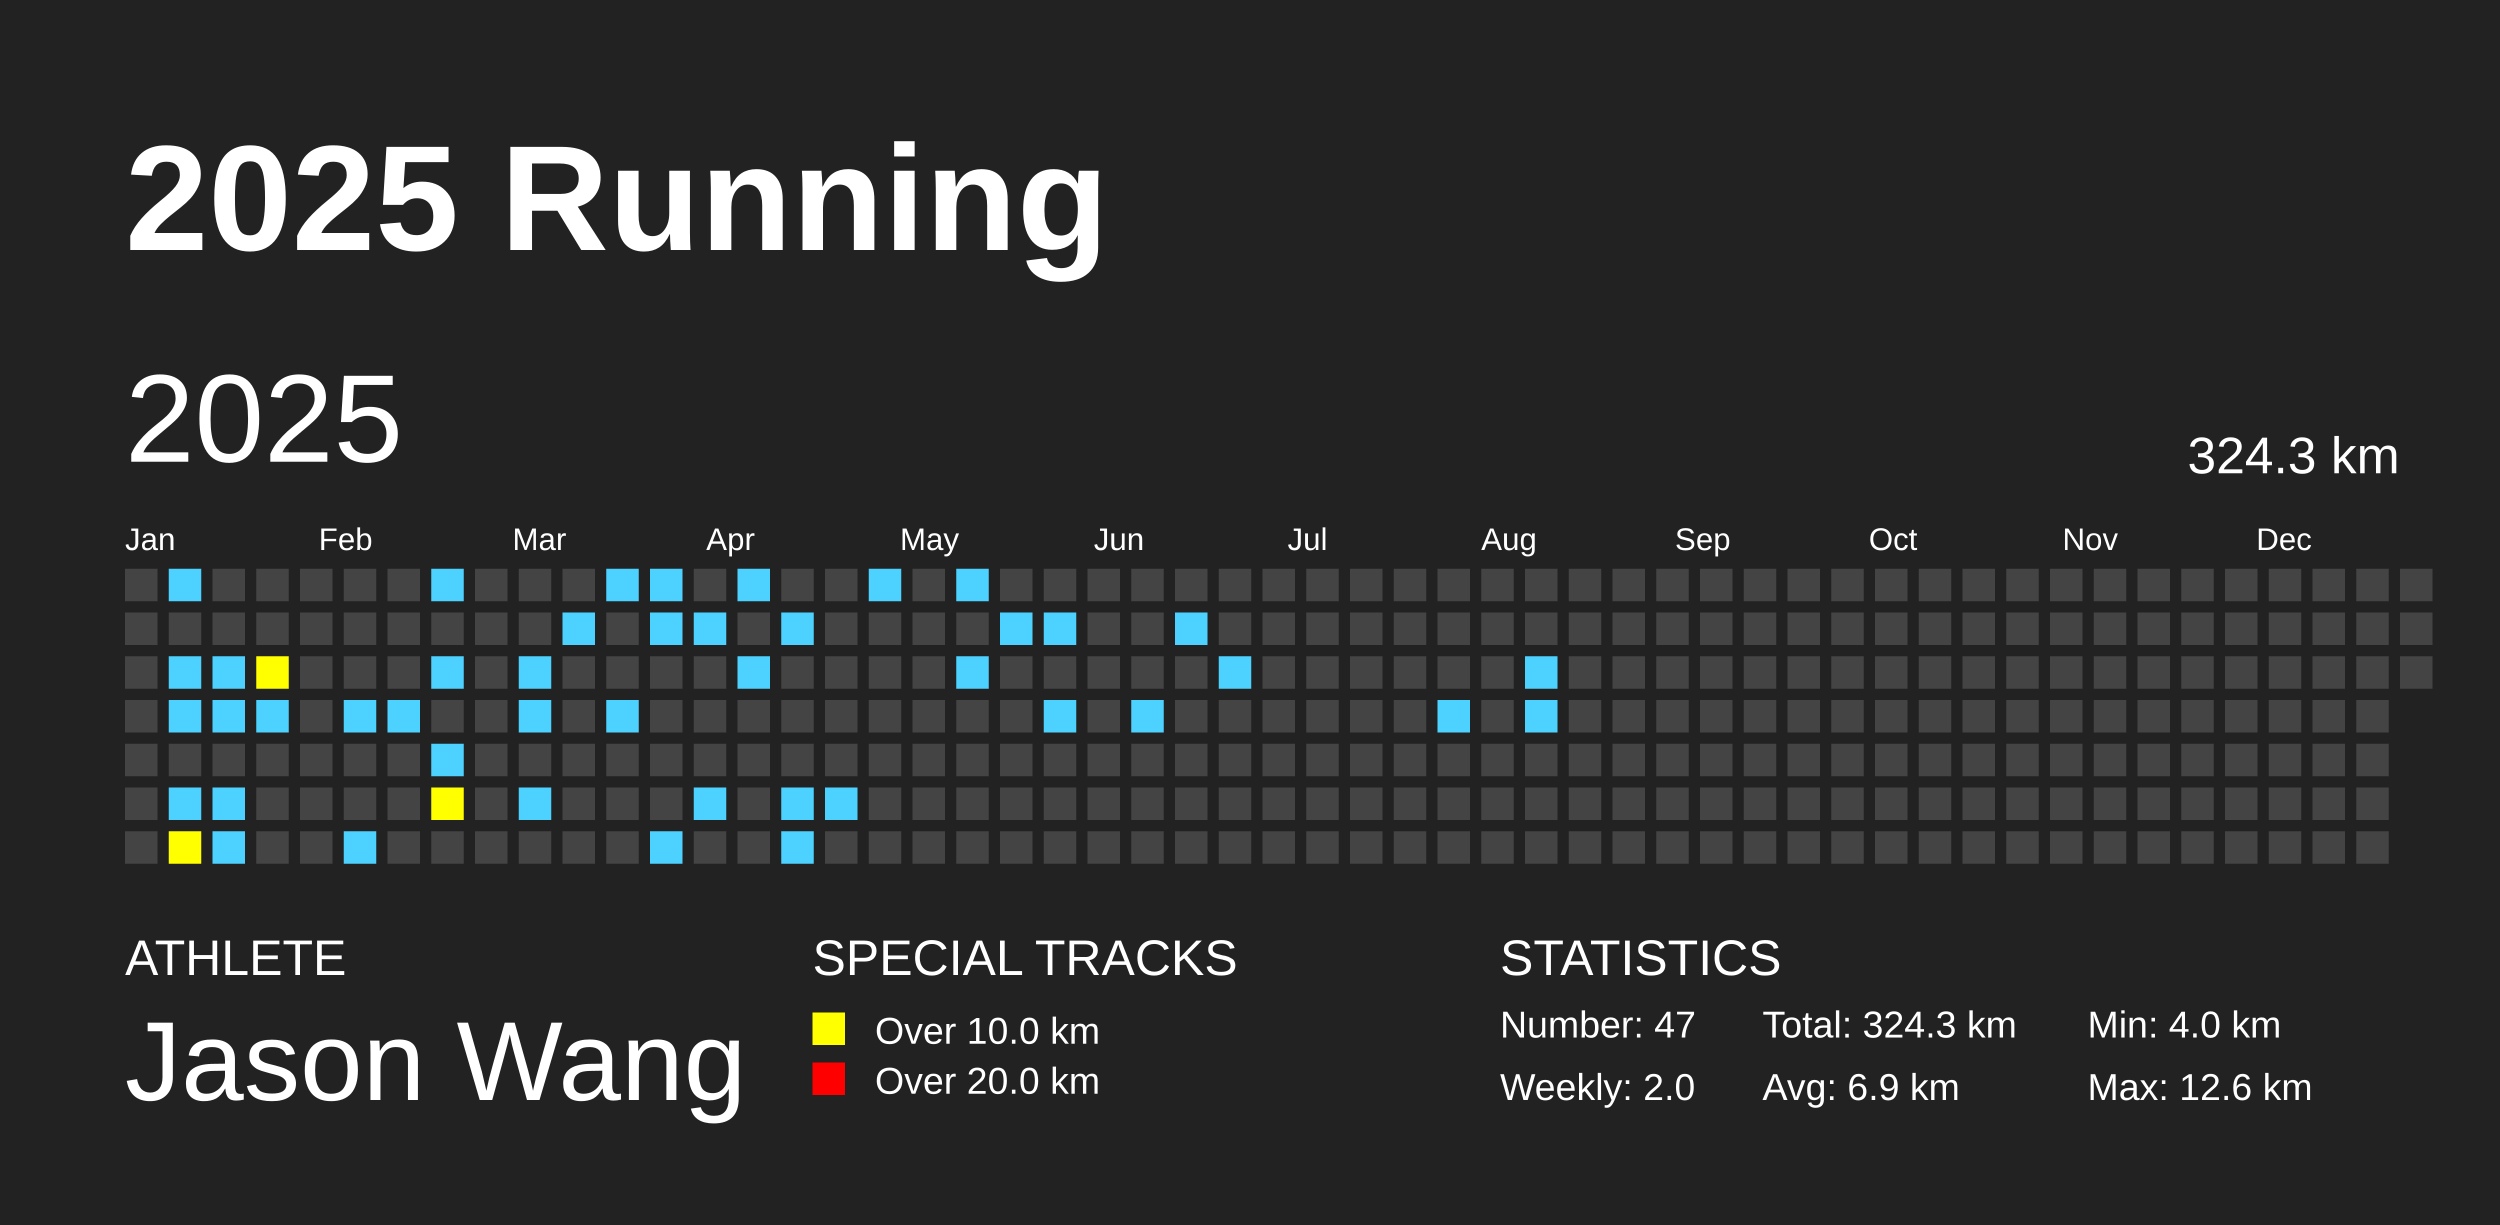
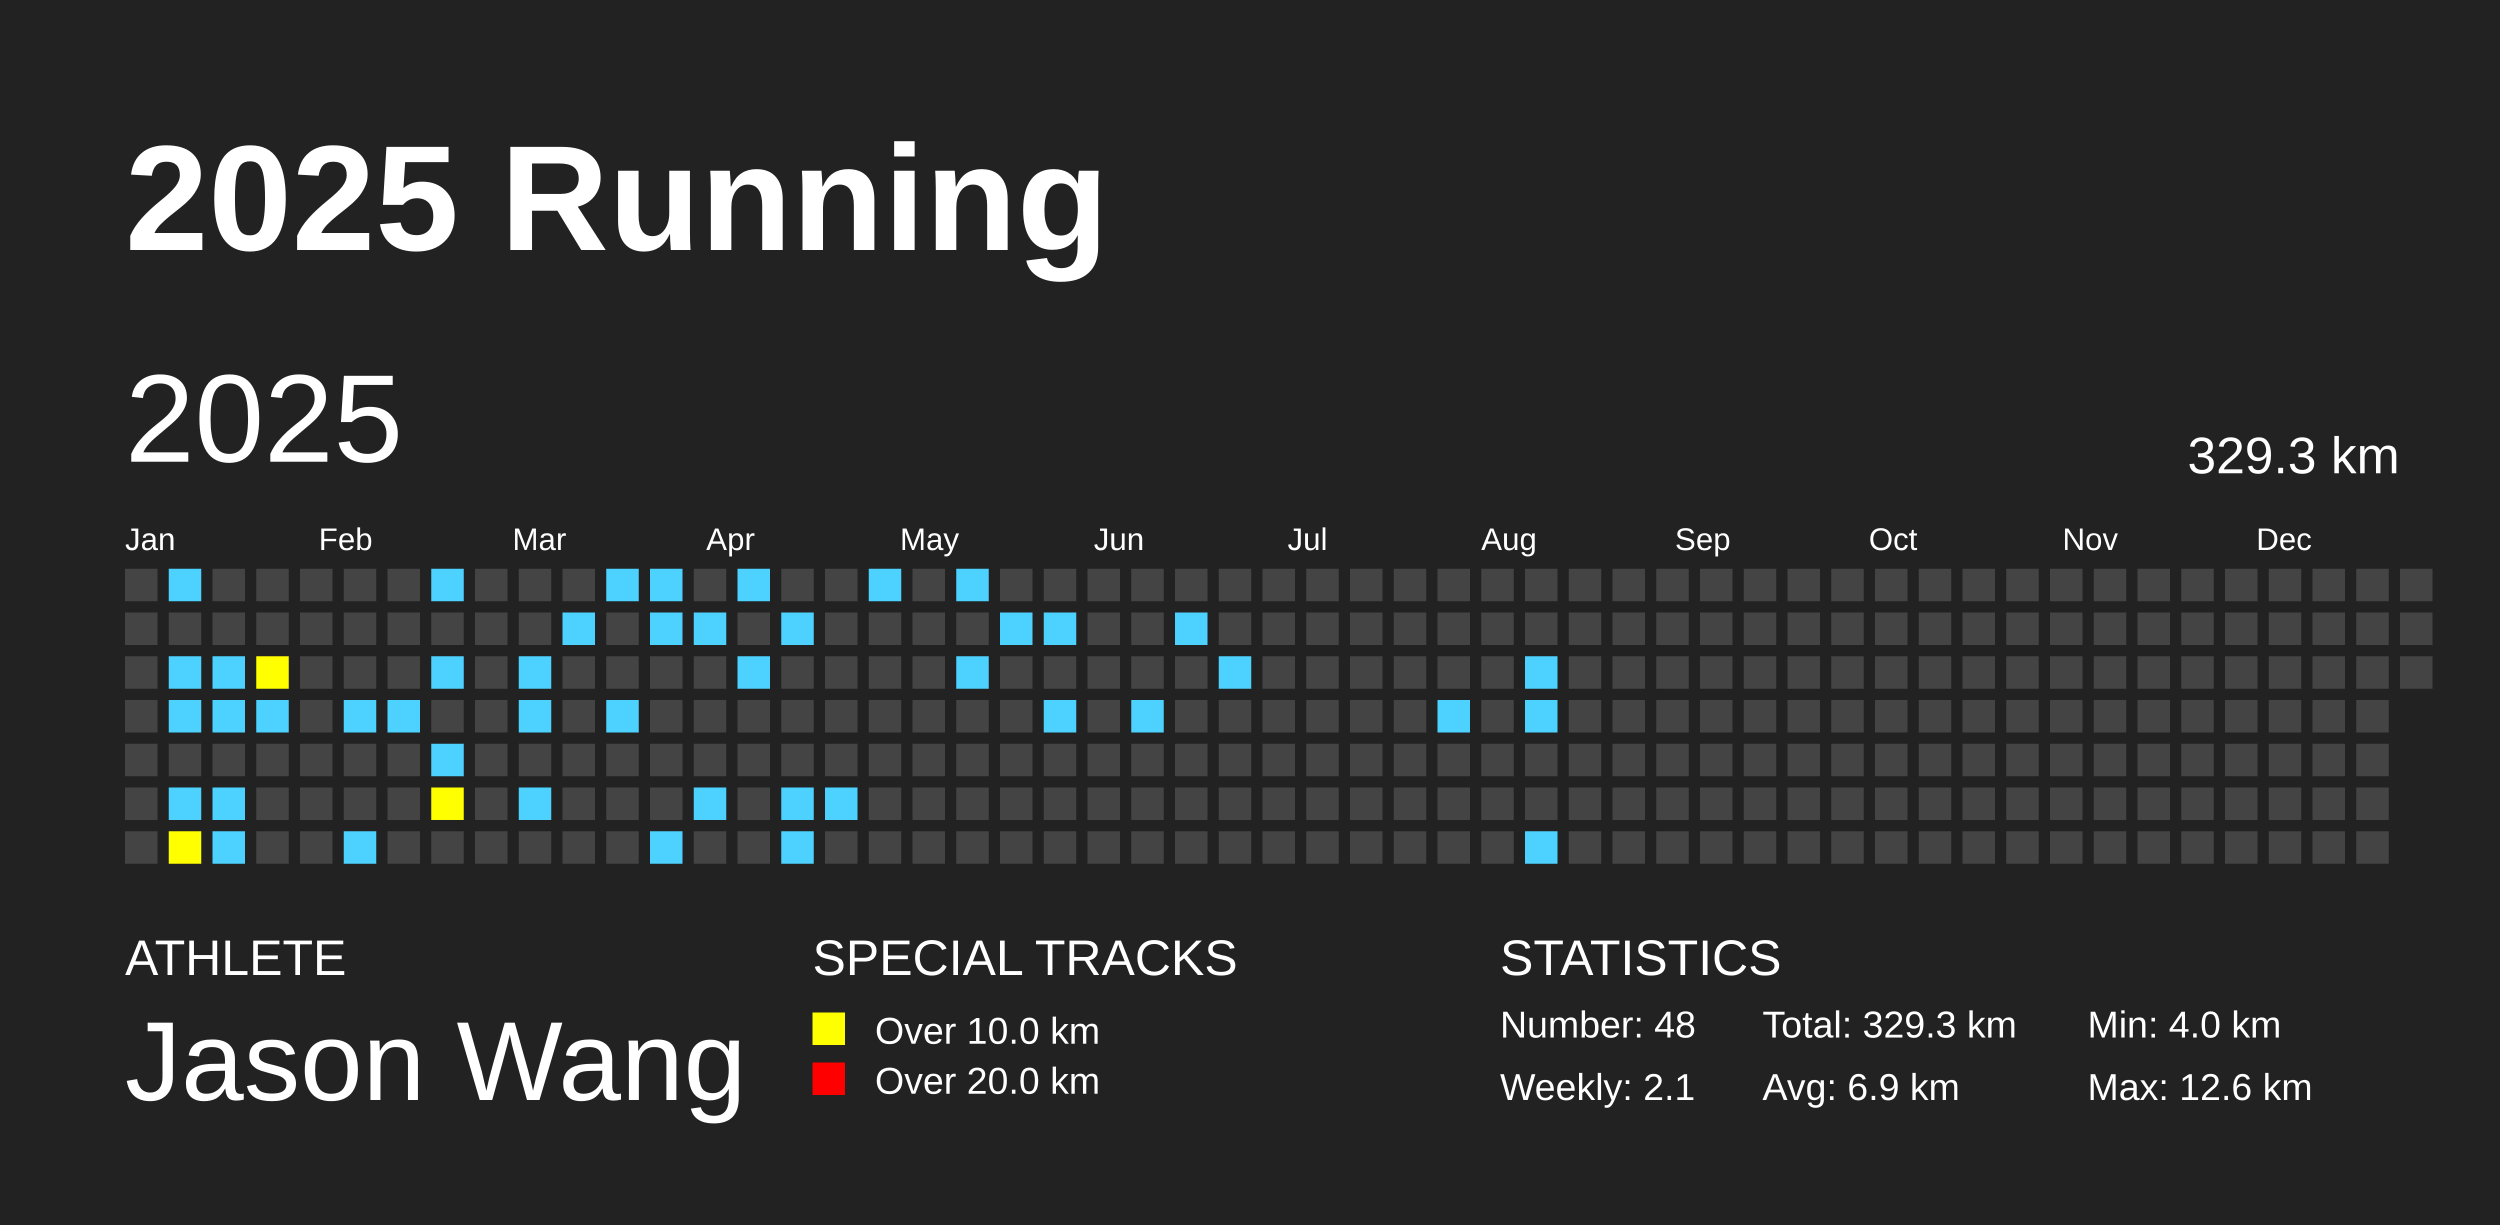
<svg xmlns="http://www.w3.org/2000/svg" baseProfile="full" height="98mm" version="1.1" viewBox="0,0,200,98" width="200mm">
  <defs />
  <rect fill="#222222" height="98" width="200" x="0" y="0" />
  <text fill="#FFFFFF" style="font-size:12px; font-family:Arial; font-weight:bold;" x="10" y="20">2025 Running</text>
  <text fill="#FFFFFF" style="font-size:4px; font-family:Arial" x="10" y="78">ATHLETE</text>
  <text fill="#FFFFFF" style="font-size:9px; font-family:Arial" x="10" y="88">Jason Wang</text>
  <text fill="#FFFFFF" style="font-size:4px; font-family:Arial" x="65" y="78">SPECIAL TRACKS</text>
  <rect fill="yellow" height="2.6" width="2.6" x="65" y="81" />
  <text fill="#FFFFFF" style="font-size:3px; font-family:Arial" x="70" y="83.5">Over 10.0 km</text>
  <rect fill="red" height="2.6" width="2.6" x="65" y="85" />
  <text fill="#FFFFFF" style="font-size:3px; font-family:Arial" x="70" y="87.5">Over 20.0 km</text>
  <text fill="#FFFFFF" style="font-size:4px; font-family:Arial" x="120" y="78">STATISTICS</text>
-   <text fill="#FFFFFF" style="font-size:3px; font-family:Arial" x="120" y="83">Number: 47</text>
-   <text fill="#FFFFFF" style="font-size:3px; font-family:Arial" x="120" y="88">Weekly: 2.0</text>
-   <text fill="#FFFFFF" style="font-size:3px; font-family:Arial" x="141" y="83">Total: 324.3 km</text>
+   <text fill="#FFFFFF" style="font-size:3px; font-family:Arial" x="120" y="83">Number: 48</text>
+   <text fill="#FFFFFF" style="font-size:3px; font-family:Arial" x="120" y="88">Weekly: 2.1</text>
+   <text fill="#FFFFFF" style="font-size:3px; font-family:Arial" x="141" y="83">Total: 329.3 km</text>
  <text fill="#FFFFFF" style="font-size:3px; font-family:Arial" x="141" y="88">Avg: 6.9 km</text>
  <text fill="#FFFFFF" style="font-size:3px; font-family:Arial" x="167" y="83">Min: 4.0 km</text>
  <text fill="#FFFFFF" style="font-size:3px; font-family:Arial" x="167" y="88">Max: 12.6 km</text>
  <text dominant-baseline="hanging" fill="#FFFFFF" style="font-size:10.0px; font-family:Arial;" x="10" y="30">2025</text>
-   <text dominant-baseline="hanging" fill="#FFFFFF" style="font-size:4.125px; font-family:Arial;" x="175" y="35">324.3 km</text>
+   <text dominant-baseline="hanging" fill="#FFFFFF" style="font-size:4.125px; font-family:Arial;" x="175" y="35">329.3 km</text>
  <text fill="#FFFFFF" style="font-size:2.5px; font-family:Arial" x="10.0" y="44">Jan</text>
  <text fill="#FFFFFF" style="font-size:2.5px; font-family:Arial" x="25.5" y="44">Feb</text>
  <text fill="#FFFFFF" style="font-size:2.5px; font-family:Arial" x="41.0" y="44">Mar</text>
  <text fill="#FFFFFF" style="font-size:2.5px; font-family:Arial" x="56.5" y="44">Apr</text>
  <text fill="#FFFFFF" style="font-size:2.5px; font-family:Arial" x="72.0" y="44">May</text>
  <text fill="#FFFFFF" style="font-size:2.5px; font-family:Arial" x="87.5" y="44">Jun</text>
  <text fill="#FFFFFF" style="font-size:2.5px; font-family:Arial" x="103.0" y="44">Jul</text>
  <text fill="#FFFFFF" style="font-size:2.5px; font-family:Arial" x="118.5" y="44">Aug</text>
  <text fill="#FFFFFF" style="font-size:2.5px; font-family:Arial" x="134.0" y="44">Sep</text>
  <text fill="#FFFFFF" style="font-size:2.5px; font-family:Arial" x="149.5" y="44">Oct</text>
  <text fill="#FFFFFF" style="font-size:2.5px; font-family:Arial" x="165.0" y="44">Nov</text>
  <text fill="#FFFFFF" style="font-size:2.5px; font-family:Arial" x="180.5" y="44">Dec</text>
  <rect fill="#444444" height="2.6" width="2.6" x="10.0" y="45.5" />
  <rect fill="#444444" height="2.6" width="2.6" x="10.0" y="49.0" />
  <rect fill="#444444" height="2.6" width="2.6" x="10.0" y="52.5" />
  <rect fill="#444444" height="2.6" width="2.6" x="10.0" y="56.0" />
  <rect fill="#444444" height="2.6" width="2.6" x="10.0" y="59.5" />
  <rect fill="#444444" height="2.6" width="2.6" x="10.0" y="63.0" />
  <rect fill="#444444" height="2.6" width="2.6" x="10.0" y="66.5" />
  <rect fill="#4DD2FF" height="2.6" width="2.6" x="13.5" y="45.5" />
  <rect fill="#444444" height="2.6" width="2.6" x="13.5" y="49.0" />
  <rect fill="#4DD2FF" height="2.6" width="2.6" x="13.5" y="52.5" />
  <rect fill="#4DD2FF" height="2.6" width="2.6" x="13.5" y="56.0" />
  <rect fill="#444444" height="2.6" width="2.6" x="13.5" y="59.5" />
  <rect fill="#4DD2FF" height="2.6" width="2.6" x="13.5" y="63.0" />
  <rect fill="yellow" height="2.6" width="2.6" x="13.5" y="66.5" />
  <rect fill="#444444" height="2.6" width="2.6" x="17.0" y="45.5" />
  <rect fill="#444444" height="2.6" width="2.6" x="17.0" y="49.0" />
  <rect fill="#4DD2FF" height="2.6" width="2.6" x="17.0" y="52.5" />
  <rect fill="#4DD2FF" height="2.6" width="2.6" x="17.0" y="56.0" />
  <rect fill="#444444" height="2.6" width="2.6" x="17.0" y="59.5" />
  <rect fill="#4DD2FF" height="2.6" width="2.6" x="17.0" y="63.0" />
  <rect fill="#4DD2FF" height="2.6" width="2.6" x="17.0" y="66.5" />
  <rect fill="#444444" height="2.6" width="2.6" x="20.5" y="45.5" />
  <rect fill="#444444" height="2.6" width="2.6" x="20.5" y="49.0" />
  <rect fill="yellow" height="2.6" width="2.6" x="20.5" y="52.5" />
  <rect fill="#4DD2FF" height="2.6" width="2.6" x="20.5" y="56.0" />
  <rect fill="#444444" height="2.6" width="2.6" x="20.5" y="59.5" />
  <rect fill="#444444" height="2.6" width="2.6" x="20.5" y="63.0" />
  <rect fill="#444444" height="2.6" width="2.6" x="20.5" y="66.5" />
  <rect fill="#444444" height="2.6" width="2.6" x="24.0" y="45.5" />
  <rect fill="#444444" height="2.6" width="2.6" x="24.0" y="49.0" />
  <rect fill="#444444" height="2.6" width="2.6" x="24.0" y="52.5" />
  <rect fill="#444444" height="2.6" width="2.6" x="24.0" y="56.0" />
  <rect fill="#444444" height="2.6" width="2.6" x="24.0" y="59.5" />
  <rect fill="#444444" height="2.6" width="2.6" x="24.0" y="63.0" />
  <rect fill="#444444" height="2.6" width="2.6" x="24.0" y="66.5" />
  <rect fill="#444444" height="2.6" width="2.6" x="27.5" y="45.5" />
  <rect fill="#444444" height="2.6" width="2.6" x="27.5" y="49.0" />
  <rect fill="#444444" height="2.6" width="2.6" x="27.5" y="52.5" />
  <rect fill="#4DD2FF" height="2.6" width="2.6" x="27.5" y="56.0" />
  <rect fill="#444444" height="2.6" width="2.6" x="27.5" y="59.5" />
  <rect fill="#444444" height="2.6" width="2.6" x="27.5" y="63.0" />
  <rect fill="#4DD2FF" height="2.6" width="2.6" x="27.5" y="66.5" />
  <rect fill="#444444" height="2.6" width="2.6" x="31.0" y="45.5" />
  <rect fill="#444444" height="2.6" width="2.6" x="31.0" y="49.0" />
  <rect fill="#444444" height="2.6" width="2.6" x="31.0" y="52.5" />
  <rect fill="#4DD2FF" height="2.6" width="2.6" x="31.0" y="56.0" />
  <rect fill="#444444" height="2.6" width="2.6" x="31.0" y="59.5" />
  <rect fill="#444444" height="2.6" width="2.6" x="31.0" y="63.0" />
  <rect fill="#444444" height="2.6" width="2.6" x="31.0" y="66.5" />
  <rect fill="#4DD2FF" height="2.6" width="2.6" x="34.5" y="45.5" />
  <rect fill="#444444" height="2.6" width="2.6" x="34.5" y="49.0" />
  <rect fill="#4DD2FF" height="2.6" width="2.6" x="34.5" y="52.5" />
  <rect fill="#444444" height="2.6" width="2.6" x="34.5" y="56.0" />
  <rect fill="#4DD2FF" height="2.6" width="2.6" x="34.5" y="59.5" />
  <rect fill="yellow" height="2.6" width="2.6" x="34.5" y="63.0" />
  <rect fill="#444444" height="2.6" width="2.6" x="34.5" y="66.5" />
  <rect fill="#444444" height="2.6" width="2.6" x="38.0" y="45.5" />
  <rect fill="#444444" height="2.6" width="2.6" x="38.0" y="49.0" />
  <rect fill="#444444" height="2.6" width="2.6" x="38.0" y="52.5" />
  <rect fill="#444444" height="2.6" width="2.6" x="38.0" y="56.0" />
  <rect fill="#444444" height="2.6" width="2.6" x="38.0" y="59.5" />
  <rect fill="#444444" height="2.6" width="2.6" x="38.0" y="63.0" />
  <rect fill="#444444" height="2.6" width="2.6" x="38.0" y="66.5" />
  <rect fill="#444444" height="2.6" width="2.6" x="41.5" y="45.5" />
  <rect fill="#444444" height="2.6" width="2.6" x="41.5" y="49.0" />
  <rect fill="#4DD2FF" height="2.6" width="2.6" x="41.5" y="52.5" />
  <rect fill="#4DD2FF" height="2.6" width="2.6" x="41.5" y="56.0" />
  <rect fill="#444444" height="2.6" width="2.6" x="41.5" y="59.5" />
  <rect fill="#4DD2FF" height="2.6" width="2.6" x="41.5" y="63.0" />
  <rect fill="#444444" height="2.6" width="2.6" x="41.5" y="66.5" />
  <rect fill="#444444" height="2.6" width="2.6" x="45.0" y="45.5" />
  <rect fill="#4DD2FF" height="2.6" width="2.6" x="45.0" y="49.0" />
  <rect fill="#444444" height="2.6" width="2.6" x="45.0" y="52.5" />
  <rect fill="#444444" height="2.6" width="2.6" x="45.0" y="56.0" />
  <rect fill="#444444" height="2.6" width="2.6" x="45.0" y="59.5" />
  <rect fill="#444444" height="2.6" width="2.6" x="45.0" y="63.0" />
  <rect fill="#444444" height="2.6" width="2.6" x="45.0" y="66.5" />
  <rect fill="#4DD2FF" height="2.6" width="2.6" x="48.5" y="45.5" />
  <rect fill="#444444" height="2.6" width="2.6" x="48.5" y="49.0" />
  <rect fill="#444444" height="2.6" width="2.6" x="48.5" y="52.5" />
  <rect fill="#4DD2FF" height="2.6" width="2.6" x="48.5" y="56.0" />
  <rect fill="#444444" height="2.6" width="2.6" x="48.5" y="59.5" />
  <rect fill="#444444" height="2.6" width="2.6" x="48.5" y="63.0" />
  <rect fill="#444444" height="2.6" width="2.6" x="48.5" y="66.5" />
  <rect fill="#4DD2FF" height="2.6" width="2.6" x="52.0" y="45.5" />
  <rect fill="#4DD2FF" height="2.6" width="2.6" x="52.0" y="49.0" />
  <rect fill="#444444" height="2.6" width="2.6" x="52.0" y="52.5" />
  <rect fill="#444444" height="2.6" width="2.6" x="52.0" y="56.0" />
  <rect fill="#444444" height="2.6" width="2.6" x="52.0" y="59.5" />
  <rect fill="#444444" height="2.6" width="2.6" x="52.0" y="63.0" />
  <rect fill="#4DD2FF" height="2.6" width="2.6" x="52.0" y="66.5" />
  <rect fill="#444444" height="2.6" width="2.6" x="55.5" y="45.5" />
  <rect fill="#4DD2FF" height="2.6" width="2.6" x="55.5" y="49.0" />
  <rect fill="#444444" height="2.6" width="2.6" x="55.5" y="52.5" />
  <rect fill="#444444" height="2.6" width="2.6" x="55.5" y="56.0" />
  <rect fill="#444444" height="2.6" width="2.6" x="55.5" y="59.5" />
  <rect fill="#4DD2FF" height="2.6" width="2.6" x="55.5" y="63.0" />
  <rect fill="#444444" height="2.6" width="2.6" x="55.5" y="66.5" />
  <rect fill="#4DD2FF" height="2.6" width="2.6" x="59.0" y="45.5" />
  <rect fill="#444444" height="2.6" width="2.6" x="59.0" y="49.0" />
  <rect fill="#4DD2FF" height="2.6" width="2.6" x="59.0" y="52.5" />
  <rect fill="#444444" height="2.6" width="2.6" x="59.0" y="56.0" />
  <rect fill="#444444" height="2.6" width="2.6" x="59.0" y="59.5" />
  <rect fill="#444444" height="2.6" width="2.6" x="59.0" y="63.0" />
  <rect fill="#444444" height="2.6" width="2.6" x="59.0" y="66.5" />
  <rect fill="#444444" height="2.6" width="2.6" x="62.5" y="45.5" />
  <rect fill="#4DD2FF" height="2.6" width="2.6" x="62.5" y="49.0" />
  <rect fill="#444444" height="2.6" width="2.6" x="62.5" y="52.5" />
  <rect fill="#444444" height="2.6" width="2.6" x="62.5" y="56.0" />
  <rect fill="#444444" height="2.6" width="2.6" x="62.5" y="59.5" />
  <rect fill="#4DD2FF" height="2.6" width="2.6" x="62.5" y="63.0" />
  <rect fill="#4DD2FF" height="2.6" width="2.6" x="62.5" y="66.5" />
  <rect fill="#444444" height="2.6" width="2.6" x="66.0" y="45.5" />
  <rect fill="#444444" height="2.6" width="2.6" x="66.0" y="49.0" />
  <rect fill="#444444" height="2.6" width="2.6" x="66.0" y="52.5" />
  <rect fill="#444444" height="2.6" width="2.6" x="66.0" y="56.0" />
  <rect fill="#444444" height="2.6" width="2.6" x="66.0" y="59.5" />
  <rect fill="#4DD2FF" height="2.6" width="2.6" x="66.0" y="63.0" />
  <rect fill="#444444" height="2.6" width="2.6" x="66.0" y="66.5" />
  <rect fill="#4DD2FF" height="2.6" width="2.6" x="69.5" y="45.5" />
  <rect fill="#444444" height="2.6" width="2.6" x="69.5" y="49.0" />
  <rect fill="#444444" height="2.6" width="2.6" x="69.5" y="52.5" />
  <rect fill="#444444" height="2.6" width="2.6" x="69.5" y="56.0" />
  <rect fill="#444444" height="2.6" width="2.6" x="69.5" y="59.5" />
  <rect fill="#444444" height="2.6" width="2.6" x="69.5" y="63.0" />
  <rect fill="#444444" height="2.6" width="2.6" x="69.5" y="66.5" />
  <rect fill="#444444" height="2.6" width="2.6" x="73.0" y="45.5" />
  <rect fill="#444444" height="2.6" width="2.6" x="73.0" y="49.0" />
  <rect fill="#444444" height="2.6" width="2.6" x="73.0" y="52.5" />
  <rect fill="#444444" height="2.6" width="2.6" x="73.0" y="56.0" />
  <rect fill="#444444" height="2.6" width="2.6" x="73.0" y="59.5" />
  <rect fill="#444444" height="2.6" width="2.6" x="73.0" y="63.0" />
  <rect fill="#444444" height="2.6" width="2.6" x="73.0" y="66.5" />
  <rect fill="#4DD2FF" height="2.6" width="2.6" x="76.5" y="45.5" />
  <rect fill="#444444" height="2.6" width="2.6" x="76.5" y="49.0" />
  <rect fill="#4DD2FF" height="2.6" width="2.6" x="76.5" y="52.5" />
  <rect fill="#444444" height="2.6" width="2.6" x="76.5" y="56.0" />
  <rect fill="#444444" height="2.6" width="2.6" x="76.5" y="59.5" />
  <rect fill="#444444" height="2.6" width="2.6" x="76.5" y="63.0" />
  <rect fill="#444444" height="2.6" width="2.6" x="76.5" y="66.5" />
  <rect fill="#444444" height="2.6" width="2.6" x="80.0" y="45.5" />
  <rect fill="#4DD2FF" height="2.6" width="2.6" x="80.0" y="49.0" />
  <rect fill="#444444" height="2.6" width="2.6" x="80.0" y="52.5" />
  <rect fill="#444444" height="2.6" width="2.6" x="80.0" y="56.0" />
  <rect fill="#444444" height="2.6" width="2.6" x="80.0" y="59.5" />
  <rect fill="#444444" height="2.6" width="2.6" x="80.0" y="63.0" />
  <rect fill="#444444" height="2.6" width="2.6" x="80.0" y="66.5" />
  <rect fill="#444444" height="2.6" width="2.6" x="83.5" y="45.5" />
  <rect fill="#4DD2FF" height="2.6" width="2.6" x="83.5" y="49.0" />
  <rect fill="#444444" height="2.6" width="2.6" x="83.5" y="52.5" />
  <rect fill="#4DD2FF" height="2.6" width="2.6" x="83.5" y="56.0" />
  <rect fill="#444444" height="2.6" width="2.6" x="83.5" y="59.5" />
  <rect fill="#444444" height="2.6" width="2.6" x="83.5" y="63.0" />
  <rect fill="#444444" height="2.6" width="2.6" x="83.5" y="66.5" />
  <rect fill="#444444" height="2.6" width="2.6" x="87.0" y="45.5" />
  <rect fill="#444444" height="2.6" width="2.6" x="87.0" y="49.0" />
  <rect fill="#444444" height="2.6" width="2.6" x="87.0" y="52.5" />
  <rect fill="#444444" height="2.6" width="2.6" x="87.0" y="56.0" />
  <rect fill="#444444" height="2.6" width="2.6" x="87.0" y="59.5" />
  <rect fill="#444444" height="2.6" width="2.6" x="87.0" y="63.0" />
  <rect fill="#444444" height="2.6" width="2.6" x="87.0" y="66.5" />
  <rect fill="#444444" height="2.6" width="2.6" x="90.5" y="45.5" />
  <rect fill="#444444" height="2.6" width="2.6" x="90.5" y="49.0" />
  <rect fill="#444444" height="2.6" width="2.6" x="90.5" y="52.5" />
  <rect fill="#4DD2FF" height="2.6" width="2.6" x="90.5" y="56.0" />
  <rect fill="#444444" height="2.6" width="2.6" x="90.5" y="59.5" />
  <rect fill="#444444" height="2.6" width="2.6" x="90.5" y="63.0" />
  <rect fill="#444444" height="2.6" width="2.6" x="90.5" y="66.5" />
  <rect fill="#444444" height="2.6" width="2.6" x="94.0" y="45.5" />
  <rect fill="#4DD2FF" height="2.6" width="2.6" x="94.0" y="49.0" />
  <rect fill="#444444" height="2.6" width="2.6" x="94.0" y="52.5" />
  <rect fill="#444444" height="2.6" width="2.6" x="94.0" y="56.0" />
  <rect fill="#444444" height="2.6" width="2.6" x="94.0" y="59.5" />
  <rect fill="#444444" height="2.6" width="2.6" x="94.0" y="63.0" />
  <rect fill="#444444" height="2.6" width="2.6" x="94.0" y="66.5" />
  <rect fill="#444444" height="2.6" width="2.6" x="97.5" y="45.5" />
  <rect fill="#444444" height="2.6" width="2.6" x="97.5" y="49.0" />
  <rect fill="#4DD2FF" height="2.6" width="2.6" x="97.5" y="52.5" />
  <rect fill="#444444" height="2.6" width="2.6" x="97.5" y="56.0" />
  <rect fill="#444444" height="2.6" width="2.6" x="97.5" y="59.5" />
  <rect fill="#444444" height="2.6" width="2.6" x="97.5" y="63.0" />
  <rect fill="#444444" height="2.6" width="2.6" x="97.5" y="66.5" />
  <rect fill="#444444" height="2.6" width="2.6" x="101.0" y="45.5" />
  <rect fill="#444444" height="2.6" width="2.6" x="101.0" y="49.0" />
  <rect fill="#444444" height="2.6" width="2.6" x="101.0" y="52.5" />
  <rect fill="#444444" height="2.6" width="2.6" x="101.0" y="56.0" />
  <rect fill="#444444" height="2.6" width="2.6" x="101.0" y="59.5" />
  <rect fill="#444444" height="2.6" width="2.6" x="101.0" y="63.0" />
  <rect fill="#444444" height="2.6" width="2.6" x="101.0" y="66.5" />
  <rect fill="#444444" height="2.6" width="2.6" x="104.5" y="45.5" />
  <rect fill="#444444" height="2.6" width="2.6" x="104.5" y="49.0" />
  <rect fill="#444444" height="2.6" width="2.6" x="104.5" y="52.5" />
  <rect fill="#444444" height="2.6" width="2.6" x="104.5" y="56.0" />
  <rect fill="#444444" height="2.6" width="2.6" x="104.5" y="59.5" />
  <rect fill="#444444" height="2.6" width="2.6" x="104.5" y="63.0" />
  <rect fill="#444444" height="2.6" width="2.6" x="104.5" y="66.5" />
  <rect fill="#444444" height="2.6" width="2.6" x="108.0" y="45.5" />
  <rect fill="#444444" height="2.6" width="2.6" x="108.0" y="49.0" />
  <rect fill="#444444" height="2.6" width="2.6" x="108.0" y="52.5" />
  <rect fill="#444444" height="2.6" width="2.6" x="108.0" y="56.0" />
  <rect fill="#444444" height="2.6" width="2.6" x="108.0" y="59.5" />
  <rect fill="#444444" height="2.6" width="2.6" x="108.0" y="63.0" />
  <rect fill="#444444" height="2.6" width="2.6" x="108.0" y="66.5" />
  <rect fill="#444444" height="2.6" width="2.6" x="111.5" y="45.5" />
  <rect fill="#444444" height="2.6" width="2.6" x="111.5" y="49.0" />
  <rect fill="#444444" height="2.6" width="2.6" x="111.5" y="52.5" />
  <rect fill="#444444" height="2.6" width="2.6" x="111.5" y="56.0" />
  <rect fill="#444444" height="2.6" width="2.6" x="111.5" y="59.5" />
  <rect fill="#444444" height="2.6" width="2.6" x="111.5" y="63.0" />
  <rect fill="#444444" height="2.6" width="2.6" x="111.5" y="66.5" />
  <rect fill="#444444" height="2.6" width="2.6" x="115.0" y="45.5" />
  <rect fill="#444444" height="2.6" width="2.6" x="115.0" y="49.0" />
  <rect fill="#444444" height="2.6" width="2.6" x="115.0" y="52.5" />
  <rect fill="#4DD2FF" height="2.6" width="2.6" x="115.0" y="56.0" />
  <rect fill="#444444" height="2.6" width="2.6" x="115.0" y="59.5" />
  <rect fill="#444444" height="2.6" width="2.6" x="115.0" y="63.0" />
  <rect fill="#444444" height="2.6" width="2.6" x="115.0" y="66.5" />
  <rect fill="#444444" height="2.6" width="2.6" x="118.5" y="45.5" />
  <rect fill="#444444" height="2.6" width="2.6" x="118.5" y="49.0" />
  <rect fill="#444444" height="2.6" width="2.6" x="118.5" y="52.5" />
  <rect fill="#444444" height="2.6" width="2.6" x="118.5" y="56.0" />
  <rect fill="#444444" height="2.6" width="2.6" x="118.5" y="59.5" />
  <rect fill="#444444" height="2.6" width="2.6" x="118.5" y="63.0" />
  <rect fill="#444444" height="2.6" width="2.6" x="118.5" y="66.5" />
  <rect fill="#444444" height="2.6" width="2.6" x="122.0" y="45.5" />
  <rect fill="#444444" height="2.6" width="2.6" x="122.0" y="49.0" />
  <rect fill="#4DD2FF" height="2.6" width="2.6" x="122.0" y="52.5" />
  <rect fill="#4DD2FF" height="2.6" width="2.6" x="122.0" y="56.0" />
  <rect fill="#444444" height="2.6" width="2.6" x="122.0" y="59.5" />
  <rect fill="#444444" height="2.6" width="2.6" x="122.0" y="63.0" />
-   <rect fill="#444444" height="2.6" width="2.6" x="122.0" y="66.5" />
+   <rect fill="#4DD2FF" height="2.6" width="2.6" x="122.0" y="66.5" />
  <rect fill="#444444" height="2.6" width="2.6" x="125.5" y="45.5" />
  <rect fill="#444444" height="2.6" width="2.6" x="125.5" y="49.0" />
  <rect fill="#444444" height="2.6" width="2.6" x="125.5" y="52.5" />
  <rect fill="#444444" height="2.6" width="2.6" x="125.5" y="56.0" />
  <rect fill="#444444" height="2.6" width="2.6" x="125.5" y="59.5" />
  <rect fill="#444444" height="2.6" width="2.6" x="125.5" y="63.0" />
  <rect fill="#444444" height="2.6" width="2.6" x="125.5" y="66.5" />
  <rect fill="#444444" height="2.6" width="2.6" x="129.0" y="45.5" />
  <rect fill="#444444" height="2.6" width="2.6" x="129.0" y="49.0" />
  <rect fill="#444444" height="2.6" width="2.6" x="129.0" y="52.5" />
  <rect fill="#444444" height="2.6" width="2.6" x="129.0" y="56.0" />
  <rect fill="#444444" height="2.6" width="2.6" x="129.0" y="59.5" />
  <rect fill="#444444" height="2.6" width="2.6" x="129.0" y="63.0" />
  <rect fill="#444444" height="2.6" width="2.6" x="129.0" y="66.5" />
  <rect fill="#444444" height="2.6" width="2.6" x="132.5" y="45.5" />
  <rect fill="#444444" height="2.6" width="2.6" x="132.5" y="49.0" />
  <rect fill="#444444" height="2.6" width="2.6" x="132.5" y="52.5" />
  <rect fill="#444444" height="2.6" width="2.6" x="132.5" y="56.0" />
  <rect fill="#444444" height="2.6" width="2.6" x="132.5" y="59.5" />
  <rect fill="#444444" height="2.6" width="2.6" x="132.5" y="63.0" />
  <rect fill="#444444" height="2.6" width="2.6" x="132.5" y="66.5" />
  <rect fill="#444444" height="2.6" width="2.6" x="136.0" y="45.5" />
  <rect fill="#444444" height="2.6" width="2.6" x="136.0" y="49.0" />
  <rect fill="#444444" height="2.6" width="2.6" x="136.0" y="52.5" />
  <rect fill="#444444" height="2.6" width="2.6" x="136.0" y="56.0" />
  <rect fill="#444444" height="2.6" width="2.6" x="136.0" y="59.5" />
  <rect fill="#444444" height="2.6" width="2.6" x="136.0" y="63.0" />
  <rect fill="#444444" height="2.6" width="2.6" x="136.0" y="66.5" />
  <rect fill="#444444" height="2.6" width="2.6" x="139.5" y="45.5" />
  <rect fill="#444444" height="2.6" width="2.6" x="139.5" y="49.0" />
  <rect fill="#444444" height="2.6" width="2.6" x="139.5" y="52.5" />
  <rect fill="#444444" height="2.6" width="2.6" x="139.5" y="56.0" />
  <rect fill="#444444" height="2.6" width="2.6" x="139.5" y="59.5" />
  <rect fill="#444444" height="2.6" width="2.6" x="139.5" y="63.0" />
  <rect fill="#444444" height="2.6" width="2.6" x="139.5" y="66.5" />
  <rect fill="#444444" height="2.6" width="2.6" x="143.0" y="45.5" />
  <rect fill="#444444" height="2.6" width="2.6" x="143.0" y="49.0" />
  <rect fill="#444444" height="2.6" width="2.6" x="143.0" y="52.5" />
  <rect fill="#444444" height="2.6" width="2.6" x="143.0" y="56.0" />
  <rect fill="#444444" height="2.6" width="2.6" x="143.0" y="59.5" />
  <rect fill="#444444" height="2.6" width="2.6" x="143.0" y="63.0" />
  <rect fill="#444444" height="2.6" width="2.6" x="143.0" y="66.5" />
  <rect fill="#444444" height="2.6" width="2.6" x="146.5" y="45.5" />
  <rect fill="#444444" height="2.6" width="2.6" x="146.5" y="49.0" />
  <rect fill="#444444" height="2.6" width="2.6" x="146.5" y="52.5" />
  <rect fill="#444444" height="2.6" width="2.6" x="146.5" y="56.0" />
  <rect fill="#444444" height="2.6" width="2.6" x="146.5" y="59.5" />
  <rect fill="#444444" height="2.6" width="2.6" x="146.5" y="63.0" />
  <rect fill="#444444" height="2.6" width="2.6" x="146.5" y="66.5" />
  <rect fill="#444444" height="2.6" width="2.6" x="150.0" y="45.5" />
  <rect fill="#444444" height="2.6" width="2.6" x="150.0" y="49.0" />
  <rect fill="#444444" height="2.6" width="2.6" x="150.0" y="52.5" />
  <rect fill="#444444" height="2.6" width="2.6" x="150.0" y="56.0" />
  <rect fill="#444444" height="2.6" width="2.6" x="150.0" y="59.5" />
  <rect fill="#444444" height="2.6" width="2.6" x="150.0" y="63.0" />
  <rect fill="#444444" height="2.6" width="2.6" x="150.0" y="66.5" />
  <rect fill="#444444" height="2.6" width="2.6" x="153.5" y="45.5" />
  <rect fill="#444444" height="2.6" width="2.6" x="153.5" y="49.0" />
  <rect fill="#444444" height="2.6" width="2.6" x="153.5" y="52.5" />
  <rect fill="#444444" height="2.6" width="2.6" x="153.5" y="56.0" />
  <rect fill="#444444" height="2.6" width="2.6" x="153.5" y="59.5" />
  <rect fill="#444444" height="2.6" width="2.6" x="153.5" y="63.0" />
  <rect fill="#444444" height="2.6" width="2.6" x="153.5" y="66.5" />
  <rect fill="#444444" height="2.6" width="2.6" x="157.0" y="45.5" />
  <rect fill="#444444" height="2.6" width="2.6" x="157.0" y="49.0" />
  <rect fill="#444444" height="2.6" width="2.6" x="157.0" y="52.5" />
  <rect fill="#444444" height="2.6" width="2.6" x="157.0" y="56.0" />
  <rect fill="#444444" height="2.6" width="2.6" x="157.0" y="59.5" />
  <rect fill="#444444" height="2.6" width="2.6" x="157.0" y="63.0" />
  <rect fill="#444444" height="2.6" width="2.6" x="157.0" y="66.5" />
  <rect fill="#444444" height="2.6" width="2.6" x="160.5" y="45.5" />
  <rect fill="#444444" height="2.6" width="2.6" x="160.5" y="49.0" />
  <rect fill="#444444" height="2.6" width="2.6" x="160.5" y="52.5" />
  <rect fill="#444444" height="2.6" width="2.6" x="160.5" y="56.0" />
  <rect fill="#444444" height="2.6" width="2.6" x="160.5" y="59.5" />
  <rect fill="#444444" height="2.6" width="2.6" x="160.5" y="63.0" />
  <rect fill="#444444" height="2.6" width="2.6" x="160.5" y="66.5" />
  <rect fill="#444444" height="2.6" width="2.6" x="164.0" y="45.5" />
  <rect fill="#444444" height="2.6" width="2.6" x="164.0" y="49.0" />
  <rect fill="#444444" height="2.6" width="2.6" x="164.0" y="52.5" />
  <rect fill="#444444" height="2.6" width="2.6" x="164.0" y="56.0" />
  <rect fill="#444444" height="2.6" width="2.6" x="164.0" y="59.5" />
  <rect fill="#444444" height="2.6" width="2.6" x="164.0" y="63.0" />
  <rect fill="#444444" height="2.6" width="2.6" x="164.0" y="66.5" />
  <rect fill="#444444" height="2.6" width="2.6" x="167.5" y="45.5" />
  <rect fill="#444444" height="2.6" width="2.6" x="167.5" y="49.0" />
  <rect fill="#444444" height="2.6" width="2.6" x="167.5" y="52.5" />
  <rect fill="#444444" height="2.6" width="2.6" x="167.5" y="56.0" />
  <rect fill="#444444" height="2.6" width="2.6" x="167.5" y="59.5" />
  <rect fill="#444444" height="2.6" width="2.6" x="167.5" y="63.0" />
  <rect fill="#444444" height="2.6" width="2.6" x="167.5" y="66.5" />
  <rect fill="#444444" height="2.6" width="2.6" x="171.0" y="45.5" />
  <rect fill="#444444" height="2.6" width="2.6" x="171.0" y="49.0" />
  <rect fill="#444444" height="2.6" width="2.6" x="171.0" y="52.5" />
  <rect fill="#444444" height="2.6" width="2.6" x="171.0" y="56.0" />
  <rect fill="#444444" height="2.6" width="2.6" x="171.0" y="59.5" />
  <rect fill="#444444" height="2.6" width="2.6" x="171.0" y="63.0" />
  <rect fill="#444444" height="2.6" width="2.6" x="171.0" y="66.5" />
  <rect fill="#444444" height="2.6" width="2.6" x="174.5" y="45.5" />
  <rect fill="#444444" height="2.6" width="2.6" x="174.5" y="49.0" />
  <rect fill="#444444" height="2.6" width="2.6" x="174.5" y="52.5" />
  <rect fill="#444444" height="2.6" width="2.6" x="174.5" y="56.0" />
  <rect fill="#444444" height="2.6" width="2.6" x="174.5" y="59.5" />
  <rect fill="#444444" height="2.6" width="2.6" x="174.5" y="63.0" />
  <rect fill="#444444" height="2.6" width="2.6" x="174.5" y="66.5" />
  <rect fill="#444444" height="2.6" width="2.6" x="178.0" y="45.5" />
  <rect fill="#444444" height="2.6" width="2.6" x="178.0" y="49.0" />
  <rect fill="#444444" height="2.6" width="2.6" x="178.0" y="52.5" />
  <rect fill="#444444" height="2.6" width="2.6" x="178.0" y="56.0" />
  <rect fill="#444444" height="2.6" width="2.6" x="178.0" y="59.5" />
  <rect fill="#444444" height="2.6" width="2.6" x="178.0" y="63.0" />
  <rect fill="#444444" height="2.6" width="2.6" x="178.0" y="66.5" />
  <rect fill="#444444" height="2.6" width="2.6" x="181.5" y="45.5" />
  <rect fill="#444444" height="2.6" width="2.6" x="181.5" y="49.0" />
  <rect fill="#444444" height="2.6" width="2.6" x="181.5" y="52.5" />
  <rect fill="#444444" height="2.6" width="2.6" x="181.5" y="56.0" />
  <rect fill="#444444" height="2.6" width="2.6" x="181.5" y="59.5" />
  <rect fill="#444444" height="2.6" width="2.6" x="181.5" y="63.0" />
  <rect fill="#444444" height="2.6" width="2.6" x="181.5" y="66.5" />
  <rect fill="#444444" height="2.6" width="2.6" x="185.0" y="45.5" />
  <rect fill="#444444" height="2.6" width="2.6" x="185.0" y="49.0" />
  <rect fill="#444444" height="2.6" width="2.6" x="185.0" y="52.5" />
  <rect fill="#444444" height="2.6" width="2.6" x="185.0" y="56.0" />
  <rect fill="#444444" height="2.6" width="2.6" x="185.0" y="59.5" />
  <rect fill="#444444" height="2.6" width="2.6" x="185.0" y="63.0" />
  <rect fill="#444444" height="2.6" width="2.6" x="185.0" y="66.5" />
  <rect fill="#444444" height="2.6" width="2.6" x="188.5" y="45.5" />
  <rect fill="#444444" height="2.6" width="2.6" x="188.5" y="49.0" />
  <rect fill="#444444" height="2.6" width="2.6" x="188.5" y="52.5" />
  <rect fill="#444444" height="2.6" width="2.6" x="188.5" y="56.0" />
  <rect fill="#444444" height="2.6" width="2.6" x="188.5" y="59.5" />
  <rect fill="#444444" height="2.6" width="2.6" x="188.5" y="63.0" />
  <rect fill="#444444" height="2.6" width="2.6" x="188.5" y="66.5" />
  <rect fill="#444444" height="2.6" width="2.6" x="192.0" y="45.5" />
  <rect fill="#444444" height="2.6" width="2.6" x="192.0" y="49.0" />
  <rect fill="#444444" height="2.6" width="2.6" x="192.0" y="52.5" />
</svg>
